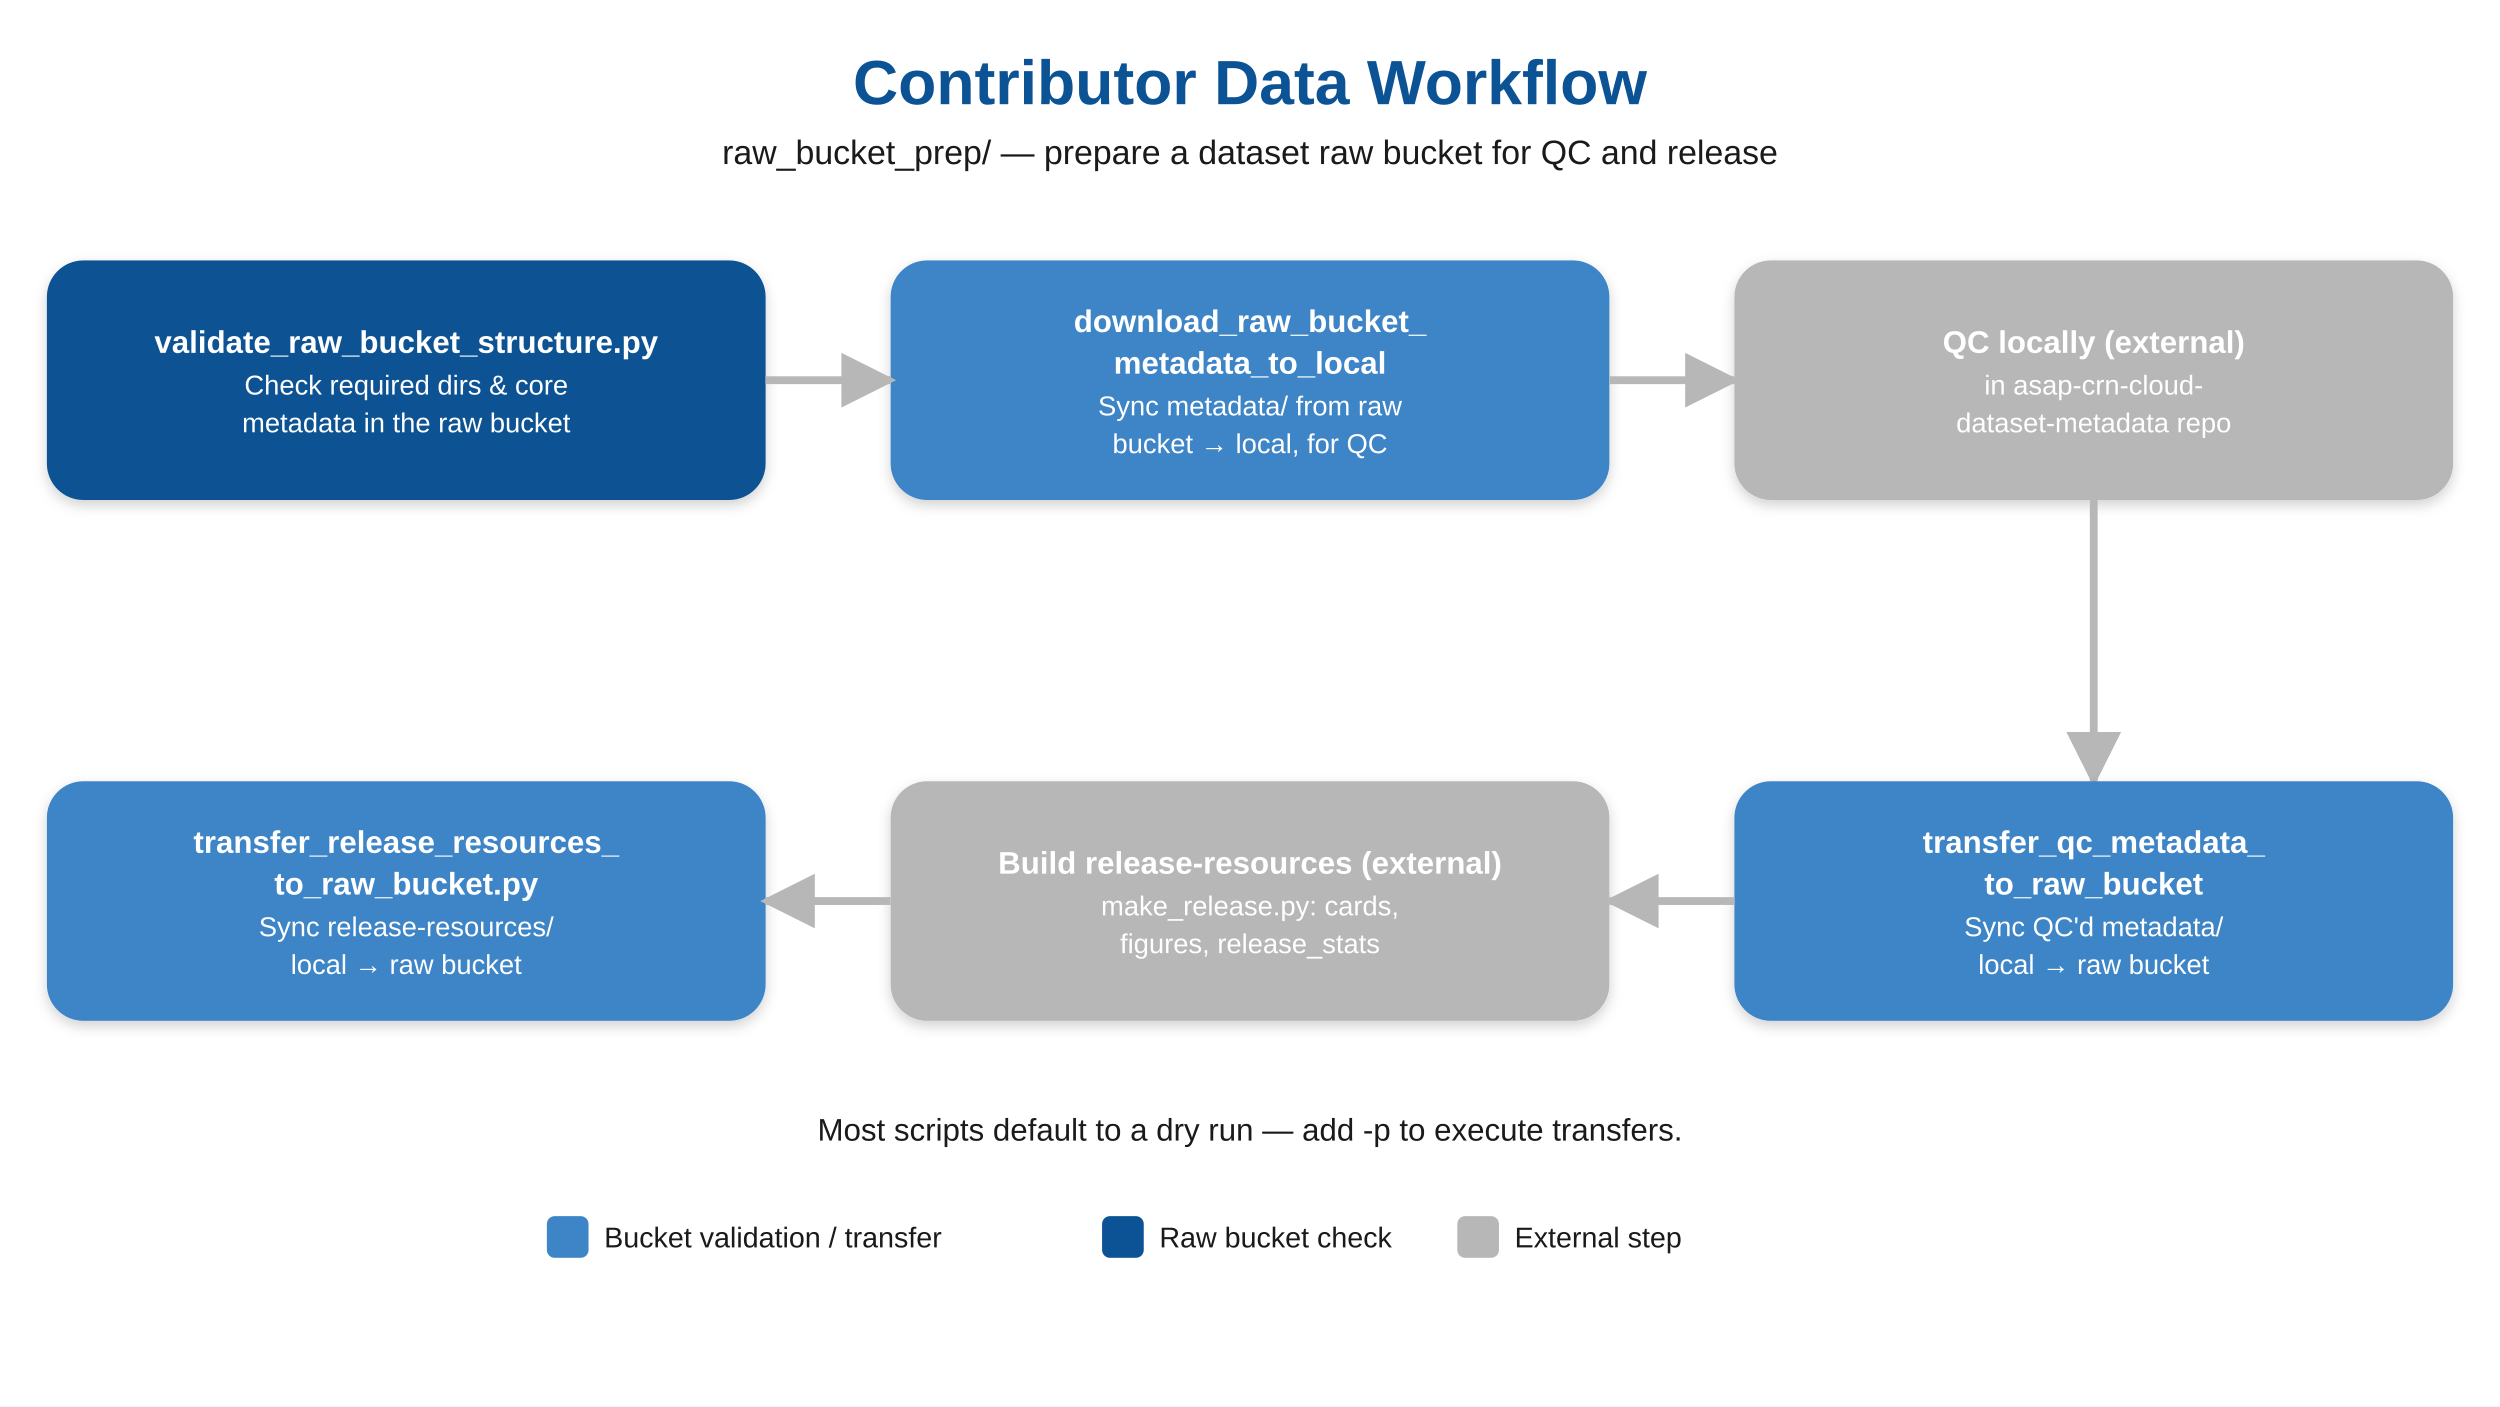
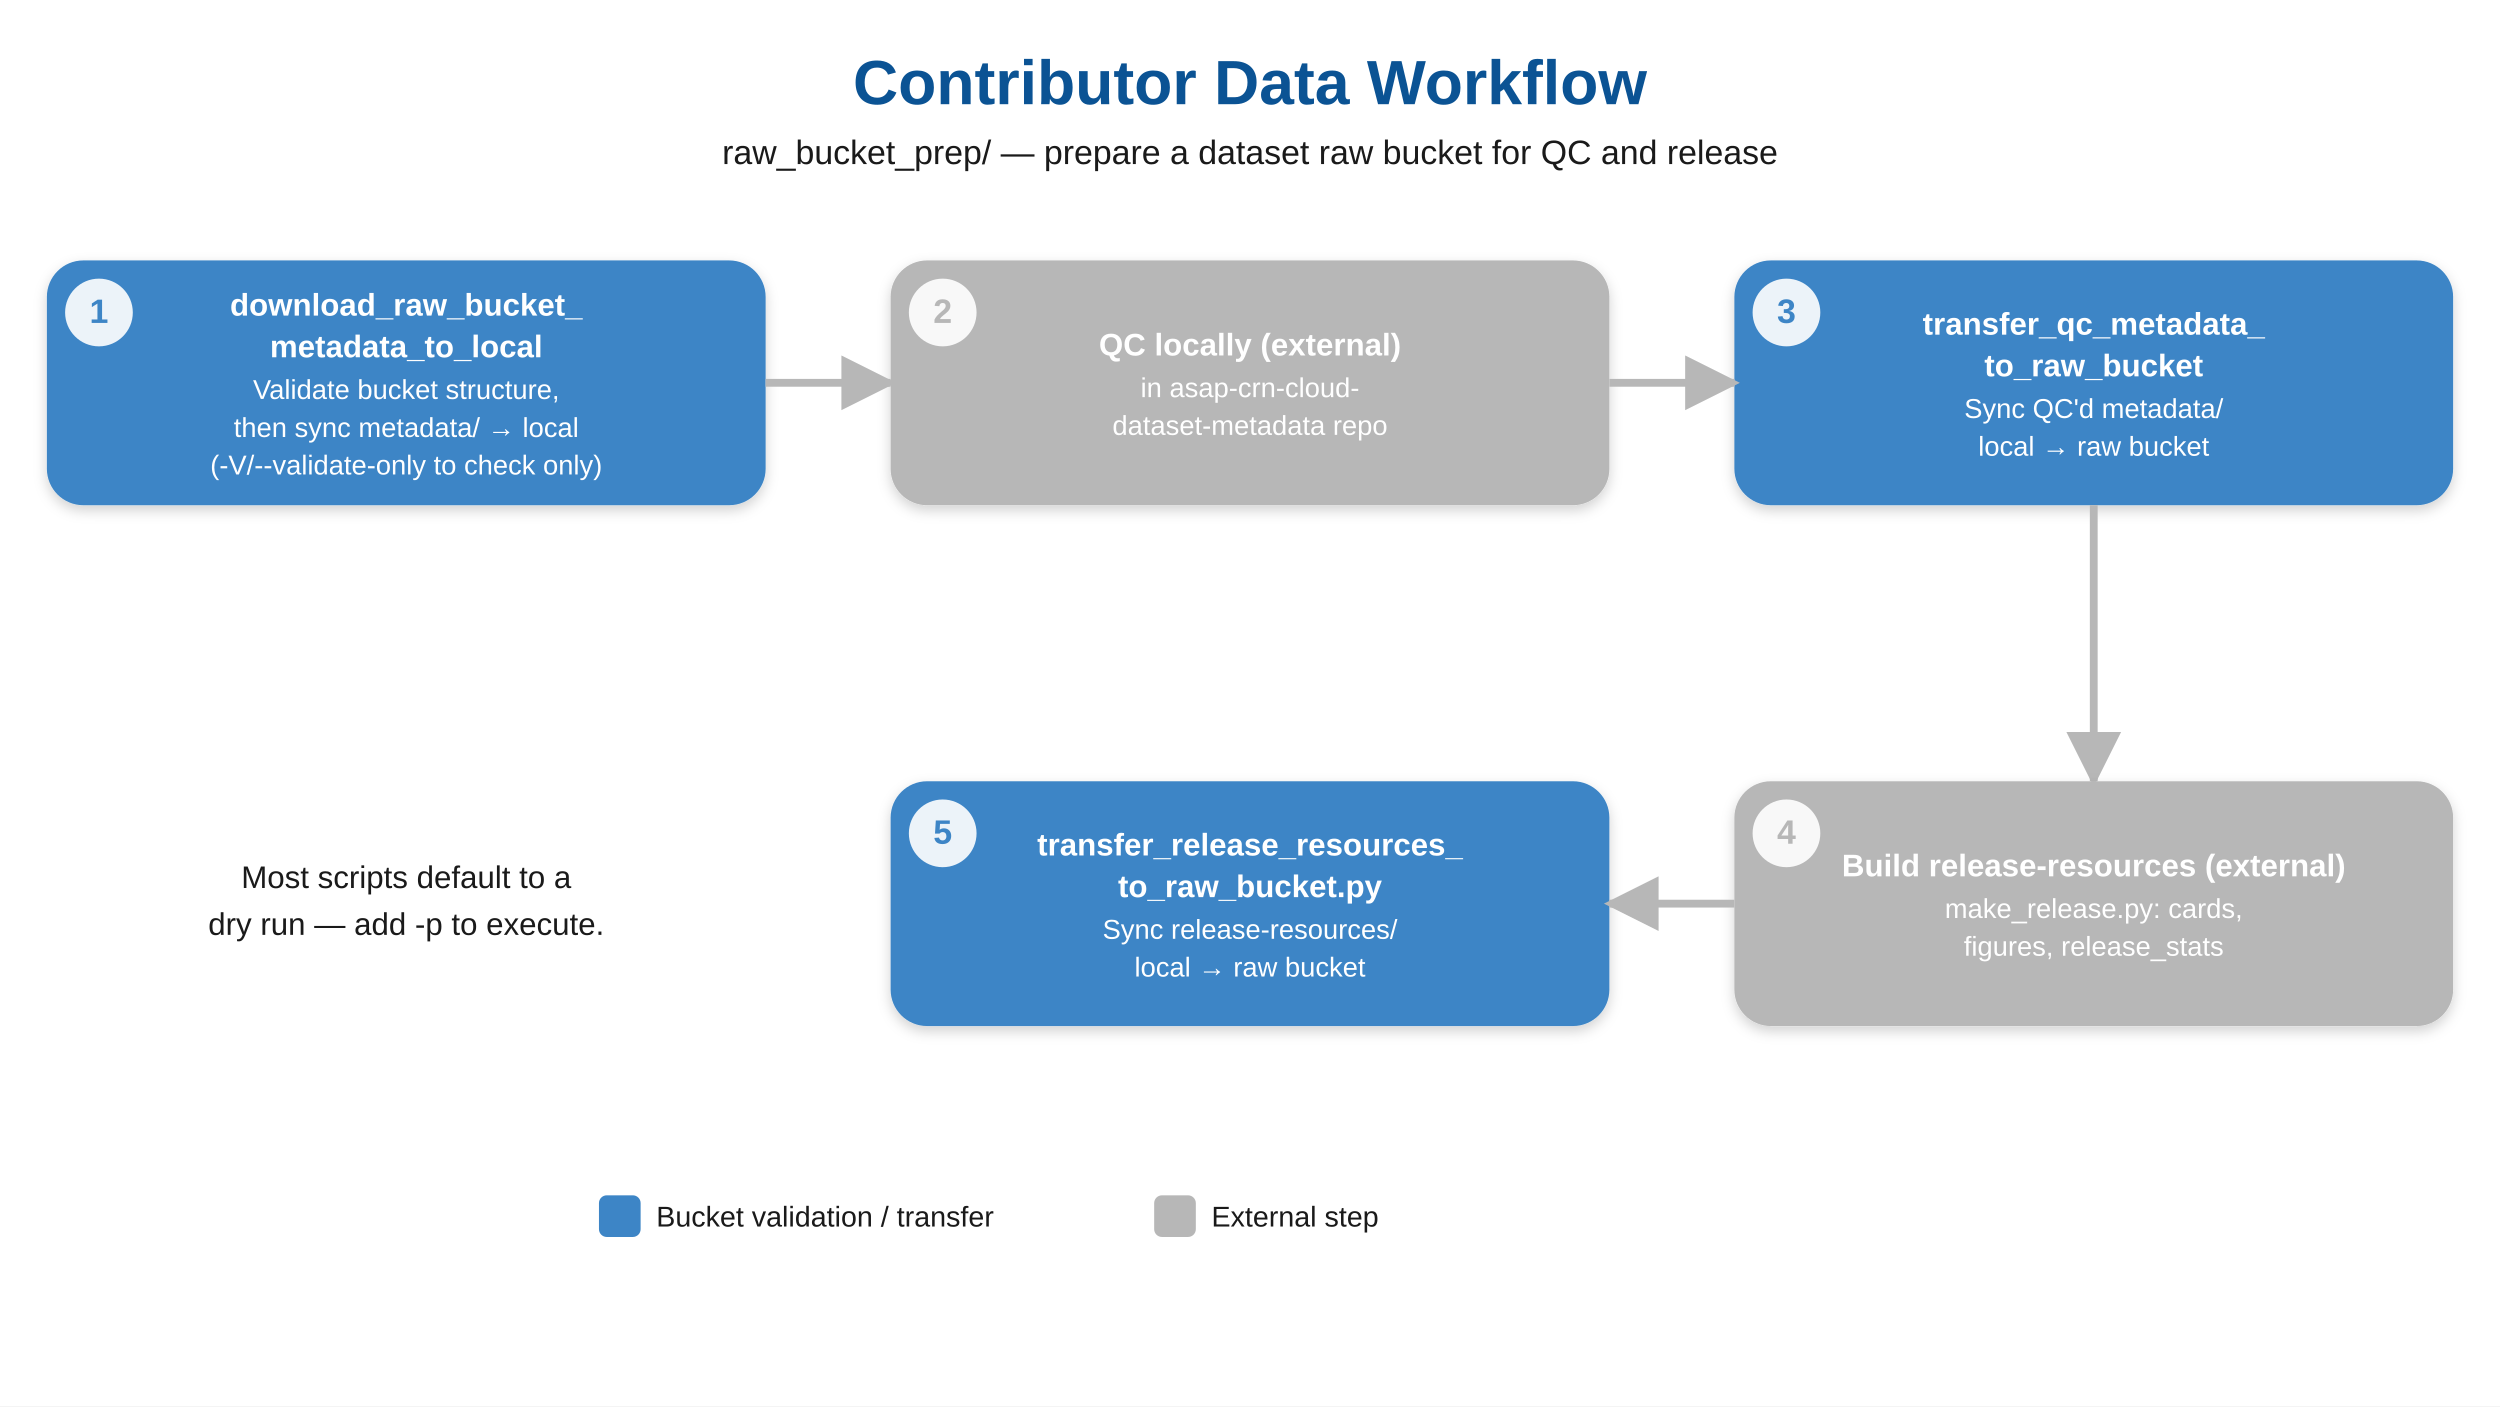
<svg xmlns="http://www.w3.org/2000/svg" version="1.1" viewBox="0.0 0.0 960.0 540.0" fill="none">
  <defs>
    <marker id="arrow" viewBox="0 0 10 10" refX="9" refY="5" markerWidth="7" markerHeight="7" orient="auto">
      <path d="M0 0 L10 5 L0 10 z" fill="#b7b7b7" />
    </marker>
    <filter id="sh" x="-20%" y="-20%" width="140%" height="140%">
      <feDropShadow dx="0" dy="2" stdDeviation="2.5" flood-color="#000000" flood-opacity="0.18" />
    </filter>
  </defs>
  <rect x="0" y="0" width="960" height="540" fill="#ffffff" />
  <text x="480" y="40" text-anchor="middle" font-family="Arial, Helvetica, sans-serif" font-size="24" font-weight="700" fill="#0b5394">Contributor Data Workflow</text>
  <text x="480" y="63" text-anchor="middle" font-family="Arial, Helvetica, sans-serif" font-size="13" fill="#1a1a1a">raw_bucket_prep/ — prepare a dataset raw bucket for QC and release</text>
-   <rect x="18" y="100" width="276" height="92" rx="14" ry="14" fill="#0b5394" filter="url(#sh)" />
-   <text x="156.0" y="135.5" text-anchor="middle" font-family="Arial, Helvetica, sans-serif" font-size="12" font-weight="700" fill="#ffffff">validate_raw_bucket_structure.py</text>
-   <text x="156.0" y="151.5" text-anchor="middle" font-family="Arial, Helvetica, sans-serif" font-size="10.5" font-weight="400" fill="#ffffff">Check required dirs &amp; core</text>
-   <text x="156.0" y="166.0" text-anchor="middle" font-family="Arial, Helvetica, sans-serif" font-size="10.5" font-weight="400" fill="#ffffff">metadata in the raw bucket</text>
-   <rect x="342" y="100" width="276" height="92" rx="14" ry="14" fill="#3d85c6" filter="url(#sh)" />
-   <text x="480.0" y="127.5" text-anchor="middle" font-family="Arial, Helvetica, sans-serif" font-size="12" font-weight="700" fill="#ffffff">download_raw_bucket_</text>
-   <text x="480.0" y="143.5" text-anchor="middle" font-family="Arial, Helvetica, sans-serif" font-size="12" font-weight="700" fill="#ffffff">metadata_to_local</text>
-   <text x="480.0" y="159.5" text-anchor="middle" font-family="Arial, Helvetica, sans-serif" font-size="10.5" font-weight="400" fill="#ffffff">Sync metadata/ from raw</text>
-   <text x="480.0" y="174.0" text-anchor="middle" font-family="Arial, Helvetica, sans-serif" font-size="10.5" font-weight="400" fill="#ffffff">bucket → local, for QC</text>
-   <rect x="666" y="100" width="276" height="92" rx="14" ry="14" fill="#b7b7b7" filter="url(#sh)" />
-   <text x="804.0" y="135.5" text-anchor="middle" font-family="Arial, Helvetica, sans-serif" font-size="12" font-weight="700" fill="#ffffff">QC locally (external)</text>
-   <text x="804.0" y="151.5" text-anchor="middle" font-family="Arial, Helvetica, sans-serif" font-size="10.5" font-weight="400" fill="#ffffff">in asap-crn-cloud-</text>
-   <text x="804.0" y="166.0" text-anchor="middle" font-family="Arial, Helvetica, sans-serif" font-size="10.5" font-weight="400" fill="#ffffff">dataset-metadata repo</text>
-   <path d="M294 146.0 L342 146.0" stroke="#b7b7b7" stroke-width="3" marker-end="url(#arrow)" />
-   <path d="M618 146.0 L666 146.0" stroke="#b7b7b7" stroke-width="3" marker-end="url(#arrow)" />
-   <path d="M804.0 192 L804.0 300" stroke="#b7b7b7" stroke-width="3" marker-end="url(#arrow)" />
-   <rect x="666" y="300" width="276" height="92" rx="14" ry="14" fill="#3d85c6" filter="url(#sh)" />
-   <text x="804.0" y="327.5" text-anchor="middle" font-family="Arial, Helvetica, sans-serif" font-size="12" font-weight="700" fill="#ffffff">transfer_qc_metadata_</text>
-   <text x="804.0" y="343.5" text-anchor="middle" font-family="Arial, Helvetica, sans-serif" font-size="12" font-weight="700" fill="#ffffff">to_raw_bucket</text>
-   <text x="804.0" y="359.5" text-anchor="middle" font-family="Arial, Helvetica, sans-serif" font-size="10.5" font-weight="400" fill="#ffffff">Sync QC'd metadata/</text>
-   <text x="804.0" y="374.0" text-anchor="middle" font-family="Arial, Helvetica, sans-serif" font-size="10.5" font-weight="400" fill="#ffffff">local → raw bucket</text>
-   <rect x="342" y="300" width="276" height="92" rx="14" ry="14" fill="#b7b7b7" filter="url(#sh)" />
-   <text x="480.0" y="335.5" text-anchor="middle" font-family="Arial, Helvetica, sans-serif" font-size="12" font-weight="700" fill="#ffffff">Build release-resources (external)</text>
-   <text x="480.0" y="351.5" text-anchor="middle" font-family="Arial, Helvetica, sans-serif" font-size="10.5" font-weight="400" fill="#ffffff">make_release.py: cards,</text>
-   <text x="480.0" y="366.0" text-anchor="middle" font-family="Arial, Helvetica, sans-serif" font-size="10.5" font-weight="400" fill="#ffffff">figures, release_stats</text>
-   <rect x="18" y="300" width="276" height="92" rx="14" ry="14" fill="#3d85c6" filter="url(#sh)" />
-   <text x="156.0" y="327.5" text-anchor="middle" font-family="Arial, Helvetica, sans-serif" font-size="12" font-weight="700" fill="#ffffff">transfer_release_resources_</text>
-   <text x="156.0" y="343.5" text-anchor="middle" font-family="Arial, Helvetica, sans-serif" font-size="12" font-weight="700" fill="#ffffff">to_raw_bucket.py</text>
-   <text x="156.0" y="359.5" text-anchor="middle" font-family="Arial, Helvetica, sans-serif" font-size="10.5" font-weight="400" fill="#ffffff">Sync release-resources/</text>
-   <text x="156.0" y="374.0" text-anchor="middle" font-family="Arial, Helvetica, sans-serif" font-size="10.5" font-weight="400" fill="#ffffff">local → raw bucket</text>
-   <path d="M666 346.0 L618 346.0" stroke="#b7b7b7" stroke-width="3" marker-end="url(#arrow)" />
-   <path d="M342 346.0 L294 346.0" stroke="#b7b7b7" stroke-width="3" marker-end="url(#arrow)" />
-   <text x="480" y="438" text-anchor="middle" font-family="Arial, Helvetica, sans-serif" font-size="12" fill="#1a1a1a">Most scripts default to a dry run — add -p to execute transfers.</text>
-   <rect x="210" y="467" width="16" height="16" rx="3" fill="#3d85c6" />
-   <text x="232" y="479" font-family="Arial, Helvetica, sans-serif" font-size="11" fill="#1a1a1a">Bucket validation / transfer</text>
-   <rect x="423.2" y="467" width="16" height="16" rx="3" fill="#0b5394" />
-   <text x="445.2" y="479" font-family="Arial, Helvetica, sans-serif" font-size="11" fill="#1a1a1a">Raw bucket check</text>
-   <rect x="559.6" y="467" width="16" height="16" rx="3" fill="#b7b7b7" />
-   <text x="581.6" y="479" font-family="Arial, Helvetica, sans-serif" font-size="11" fill="#1a1a1a">External step</text>
+   <rect x="18" y="100" width="276" height="94" rx="14" ry="14" fill="#3d85c6" filter="url(#sh)" />
+   <circle cx="38" cy="120" r="13" fill="#ffffff" opacity="0.9" />
+   <text x="38" y="124" text-anchor="middle" font-family="Arial, Helvetica, sans-serif" font-size="13" font-weight="700" fill="#3d85c6">1</text>
+   <text x="156.0" y="121.2" text-anchor="middle" font-family="Arial, Helvetica, sans-serif" font-size="12" font-weight="700" fill="#ffffff">download_raw_bucket_</text>
+   <text x="156.0" y="137.2" text-anchor="middle" font-family="Arial, Helvetica, sans-serif" font-size="12" font-weight="700" fill="#ffffff">metadata_to_local</text>
+   <text x="156.0" y="153.2" text-anchor="middle" font-family="Arial, Helvetica, sans-serif" font-size="10.5" font-weight="400" fill="#ffffff">Validate bucket structure,</text>
+   <text x="156.0" y="167.8" text-anchor="middle" font-family="Arial, Helvetica, sans-serif" font-size="10.5" font-weight="400" fill="#ffffff">then sync metadata/ → local</text>
+   <text x="156.0" y="182.2" text-anchor="middle" font-family="Arial, Helvetica, sans-serif" font-size="10.5" font-weight="400" fill="#ffffff">(-V/--validate-only to check only)</text>
+   <rect x="342" y="100" width="276" height="94" rx="14" ry="14" fill="#b7b7b7" filter="url(#sh)" />
+   <circle cx="362" cy="120" r="13" fill="#ffffff" opacity="0.9" />
+   <text x="362" y="124" text-anchor="middle" font-family="Arial, Helvetica, sans-serif" font-size="13" font-weight="700" fill="#b7b7b7">2</text>
+   <text x="480.0" y="136.5" text-anchor="middle" font-family="Arial, Helvetica, sans-serif" font-size="12" font-weight="700" fill="#ffffff">QC locally (external)</text>
+   <text x="480.0" y="152.5" text-anchor="middle" font-family="Arial, Helvetica, sans-serif" font-size="10.5" font-weight="400" fill="#ffffff">in asap-crn-cloud-</text>
+   <text x="480.0" y="167.0" text-anchor="middle" font-family="Arial, Helvetica, sans-serif" font-size="10.5" font-weight="400" fill="#ffffff">dataset-metadata repo</text>
+   <rect x="666" y="100" width="276" height="94" rx="14" ry="14" fill="#3d85c6" filter="url(#sh)" />
+   <circle cx="686" cy="120" r="13" fill="#ffffff" opacity="0.9" />
+   <text x="686" y="124" text-anchor="middle" font-family="Arial, Helvetica, sans-serif" font-size="13" font-weight="700" fill="#3d85c6">3</text>
+   <text x="804.0" y="128.5" text-anchor="middle" font-family="Arial, Helvetica, sans-serif" font-size="12" font-weight="700" fill="#ffffff">transfer_qc_metadata_</text>
+   <text x="804.0" y="144.5" text-anchor="middle" font-family="Arial, Helvetica, sans-serif" font-size="12" font-weight="700" fill="#ffffff">to_raw_bucket</text>
+   <text x="804.0" y="160.5" text-anchor="middle" font-family="Arial, Helvetica, sans-serif" font-size="10.5" font-weight="400" fill="#ffffff">Sync QC'd metadata/</text>
+   <text x="804.0" y="175.0" text-anchor="middle" font-family="Arial, Helvetica, sans-serif" font-size="10.5" font-weight="400" fill="#ffffff">local → raw bucket</text>
+   <path d="M294 147.0 L342 147.0" stroke="#b7b7b7" stroke-width="3" marker-end="url(#arrow)" />
+   <path d="M618 147.0 L666 147.0" stroke="#b7b7b7" stroke-width="3" marker-end="url(#arrow)" />
+   <path d="M804.0 194 L804.0 300" stroke="#b7b7b7" stroke-width="3" marker-end="url(#arrow)" />
+   <rect x="666" y="300" width="276" height="94" rx="14" ry="14" fill="#b7b7b7" filter="url(#sh)" />
+   <circle cx="686" cy="320" r="13" fill="#ffffff" opacity="0.9" />
+   <text x="686" y="324" text-anchor="middle" font-family="Arial, Helvetica, sans-serif" font-size="13" font-weight="700" fill="#b7b7b7">4</text>
+   <text x="804.0" y="336.5" text-anchor="middle" font-family="Arial, Helvetica, sans-serif" font-size="12" font-weight="700" fill="#ffffff">Build release-resources (external)</text>
+   <text x="804.0" y="352.5" text-anchor="middle" font-family="Arial, Helvetica, sans-serif" font-size="10.5" font-weight="400" fill="#ffffff">make_release.py: cards,</text>
+   <text x="804.0" y="367.0" text-anchor="middle" font-family="Arial, Helvetica, sans-serif" font-size="10.5" font-weight="400" fill="#ffffff">figures, release_stats</text>
+   <rect x="342" y="300" width="276" height="94" rx="14" ry="14" fill="#3d85c6" filter="url(#sh)" />
+   <circle cx="362" cy="320" r="13" fill="#ffffff" opacity="0.9" />
+   <text x="362" y="324" text-anchor="middle" font-family="Arial, Helvetica, sans-serif" font-size="13" font-weight="700" fill="#3d85c6">5</text>
+   <text x="480.0" y="328.5" text-anchor="middle" font-family="Arial, Helvetica, sans-serif" font-size="12" font-weight="700" fill="#ffffff">transfer_release_resources_</text>
+   <text x="480.0" y="344.5" text-anchor="middle" font-family="Arial, Helvetica, sans-serif" font-size="12" font-weight="700" fill="#ffffff">to_raw_bucket.py</text>
+   <text x="480.0" y="360.5" text-anchor="middle" font-family="Arial, Helvetica, sans-serif" font-size="10.5" font-weight="400" fill="#ffffff">Sync release-resources/</text>
+   <text x="480.0" y="375.0" text-anchor="middle" font-family="Arial, Helvetica, sans-serif" font-size="10.5" font-weight="400" fill="#ffffff">local → raw bucket</text>
+   <path d="M666 347.0 L618 347.0" stroke="#b7b7b7" stroke-width="3" marker-end="url(#arrow)" />
+   <text x="156.0" y="341.0" text-anchor="middle" font-family="Arial, Helvetica, sans-serif" font-size="12" fill="#1a1a1a">Most scripts default to a</text>
+   <text x="156.0" y="359.0" text-anchor="middle" font-family="Arial, Helvetica, sans-serif" font-size="12" fill="#1a1a1a">dry run — add -p to execute.</text>
+   <rect x="230" y="459" width="16" height="16" rx="3" fill="#3d85c6" />
+   <text x="252" y="471" font-family="Arial, Helvetica, sans-serif" font-size="11" fill="#1a1a1a">Bucket validation / transfer</text>
+   <rect x="443.2" y="459" width="16" height="16" rx="3" fill="#b7b7b7" />
+   <text x="465.2" y="471" font-family="Arial, Helvetica, sans-serif" font-size="11" fill="#1a1a1a">External step</text>
</svg>
